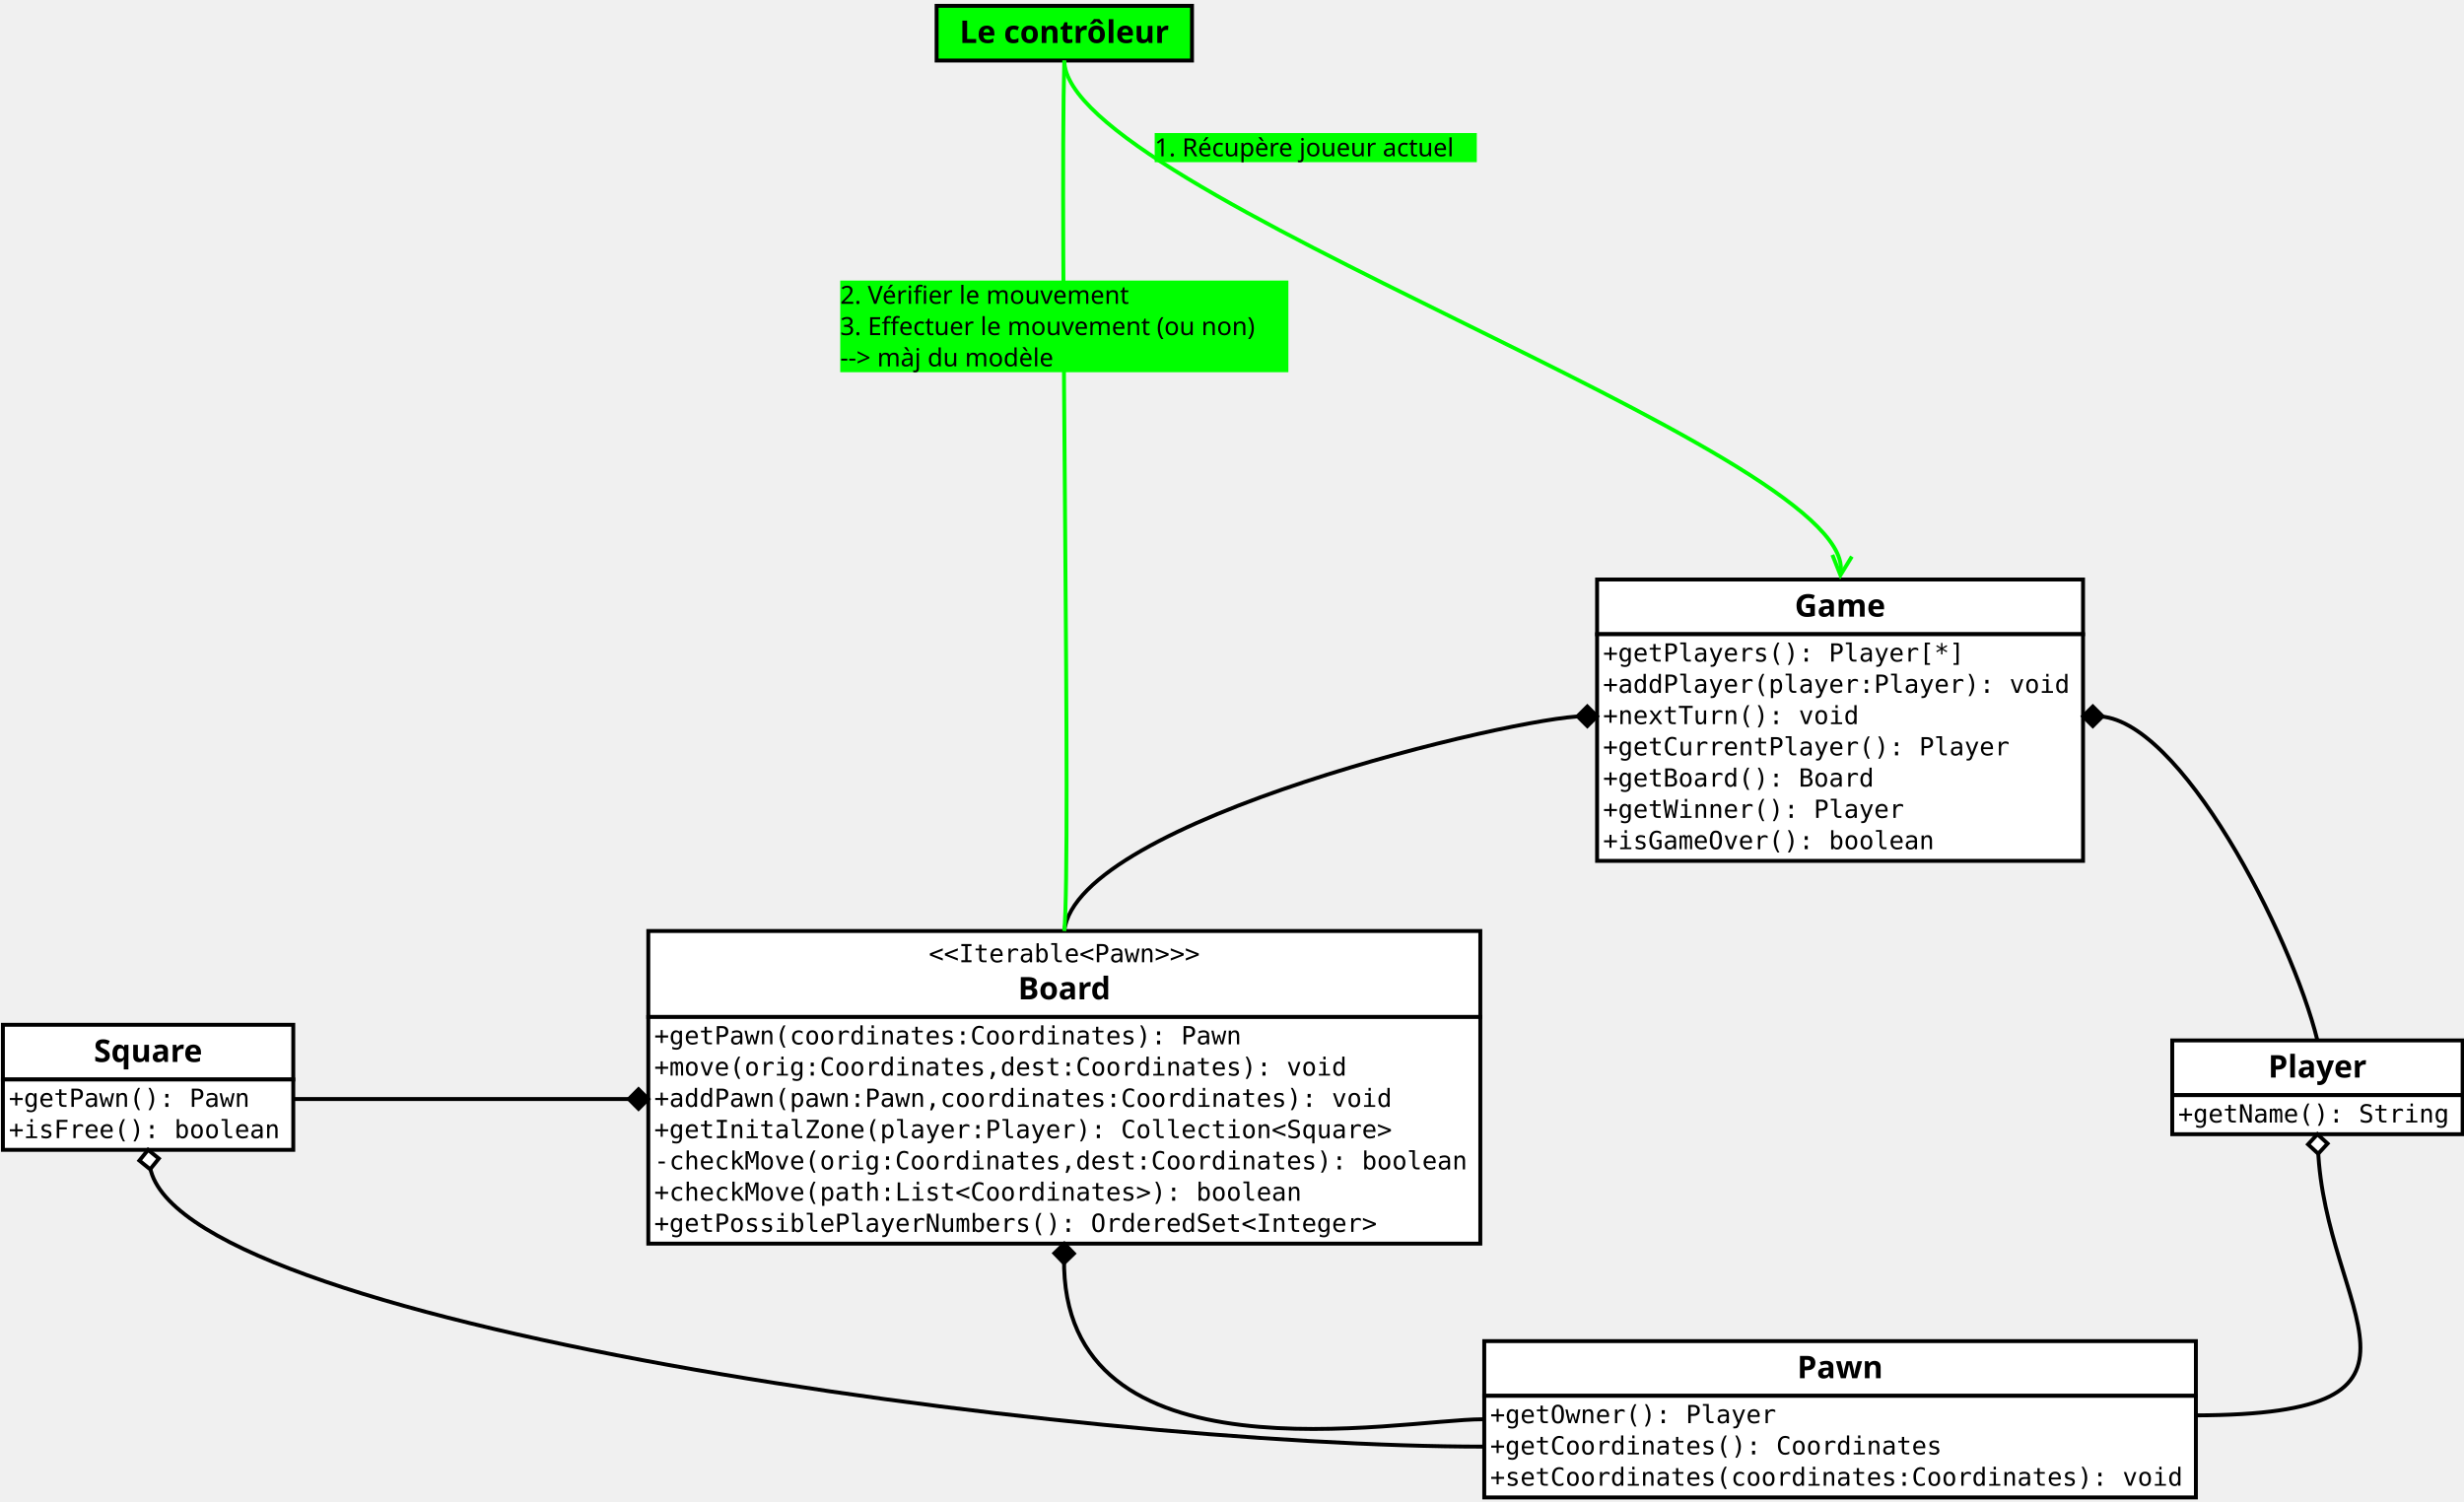
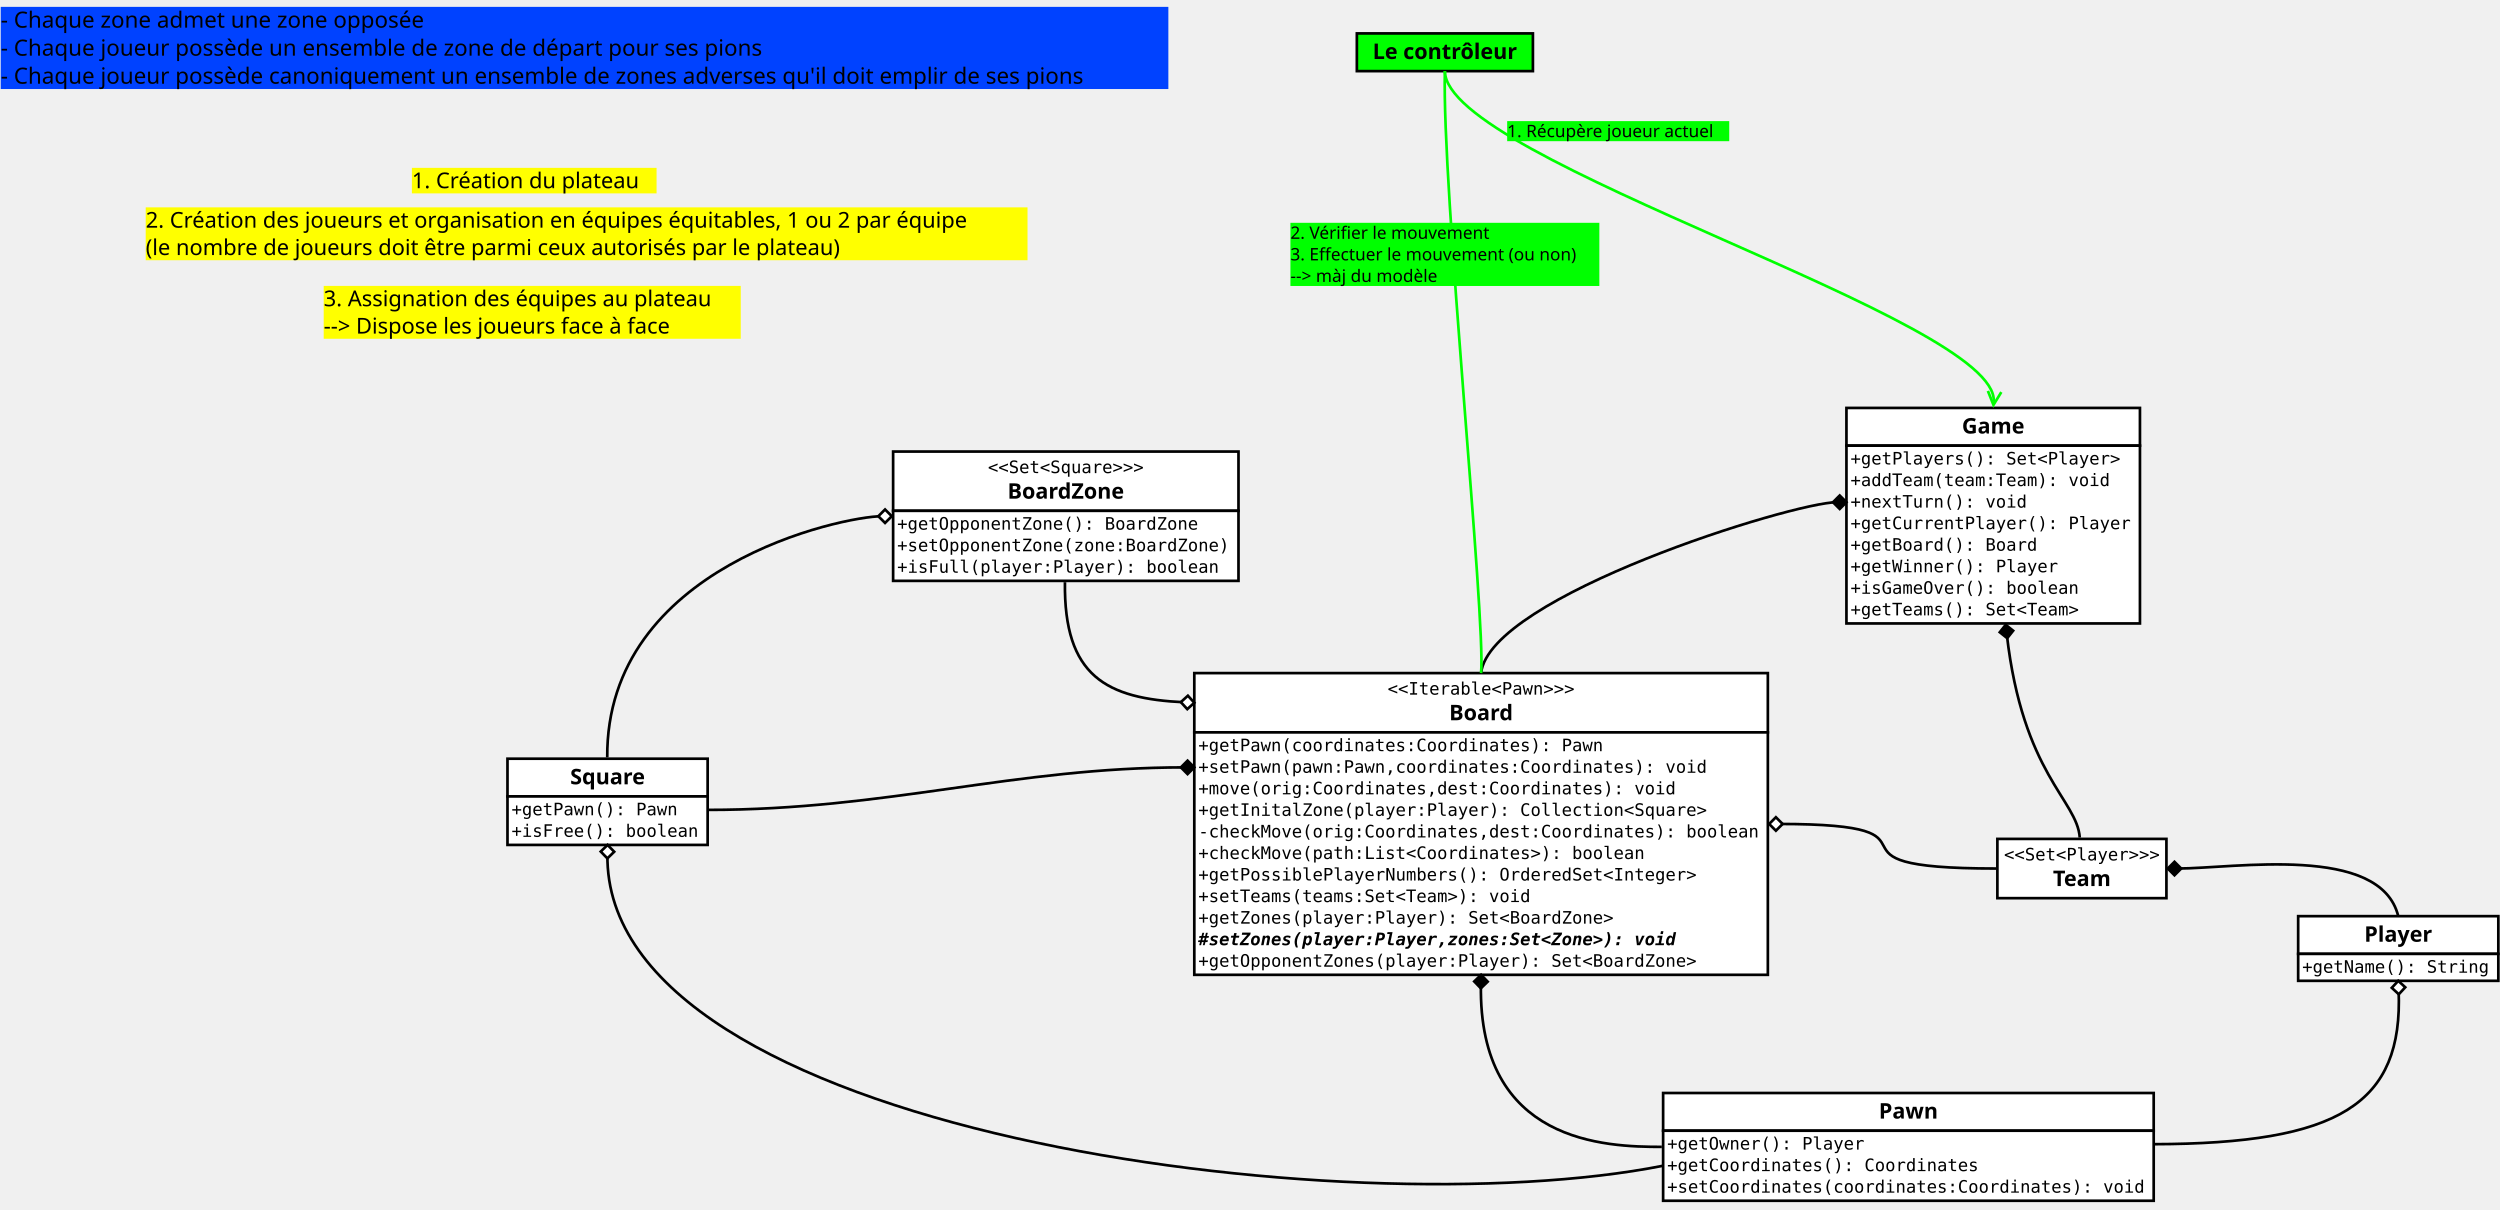
- <svg xmlns="http://www.w3.org/2000/svg" width="64cm" height="39cm" viewBox="-791 -481 1261 766">
+ <svg xmlns="http://www.w3.org/2000/svg" width="93cm" height="45cm" viewBox="-1319 -499 1856 888">
  <g>
-     <rect style="fill: #ffffff" x="-459.22" y="-5.736" width="425.8" height="44" />
-     <rect style="fill: none; fill-opacity:0; stroke-width: 2; stroke: #000000" x="-459.22" y="-5.736" width="425.8" height="44" />
-     <text font-size="12.8" style="fill: #000000;text-anchor:middle;font-family:monospace;font-style:normal;font-weight:normal" x="-246.32" y="10.264">&lt;&lt;Iterable&lt;Pawn&gt;&gt;&gt;</text>
-     <text font-size="16" style="fill: #000000;text-anchor:middle;font-family:sans-serif;font-style:normal;font-weight:700" x="-246.32" y="29.264">Board</text>
-     <rect style="fill: #ffffff" x="-459.22" y="38.264" width="425.8" height="116" />
-     <rect style="fill: none; fill-opacity:0; stroke-width: 2; stroke: #000000" x="-459.22" y="38.264" width="425.8" height="116" />
-     <text font-size="12.8" style="fill: #000000;text-anchor:start;font-family:monospace;font-style:normal;font-weight:normal" x="-456.22" y="52.264">+getPawn(coordinates:Coordinates): Pawn</text>
-     <text font-size="12.8" style="fill: #000000;text-anchor:start;font-family:monospace;font-style:normal;font-weight:normal" x="-456.22" y="68.264">+move(orig:Coordinates,dest:Coordinates): void</text>
-     <text font-size="12.8" style="fill: #000000;text-anchor:start;font-family:monospace;font-style:normal;font-weight:normal" x="-456.22" y="84.264">+addPawn(pawn:Pawn,coordinates:Coordinates): void</text>
-     <text font-size="12.8" style="fill: #000000;text-anchor:start;font-family:monospace;font-style:normal;font-weight:normal" x="-456.22" y="100.264">+getInitalZone(player:Player): Collection&lt;Square&gt;</text>
-     <text font-size="12.8" style="fill: #000000;text-anchor:start;font-family:monospace;font-style:normal;font-weight:normal" x="-456.22" y="116.264">-checkMove(orig:Coordinates,dest:Coordinates): boolean</text>
-     <text font-size="12.8" style="fill: #000000;text-anchor:start;font-family:monospace;font-style:normal;font-weight:normal" x="-456.22" y="132.264">+checkMove(path:List&lt;Coordinates&gt;): boolean</text>
-     <text font-size="12.8" style="fill: #000000;text-anchor:start;font-family:monospace;font-style:normal;font-weight:normal" x="-456.22" y="148.264">+getPossiblePlayerNumbers(): OrderedSet&lt;Integer&gt;</text>
+     <rect style="fill: #ffffff" x="-432.35" y="-4.322" width="425.8" height="44" />
+     <rect style="fill: none; fill-opacity:0; stroke-width: 2; stroke: #000000" x="-432.35" y="-4.322" width="425.8" height="44" />
+     <text font-size="12.8" style="fill: #000000;text-anchor:middle;font-family:monospace;font-style:normal;font-weight:normal" x="-219.45" y="11.678">&lt;&lt;Iterable&lt;Pawn&gt;&gt;&gt;</text>
+     <text font-size="16" style="fill: #000000;text-anchor:middle;font-family:sans-serif;font-style:normal;font-weight:700" x="-219.45" y="30.678">Board</text>
+     <rect style="fill: #ffffff" x="-432.35" y="39.678" width="425.8" height="180" />
+     <rect style="fill: none; fill-opacity:0; stroke-width: 2; stroke: #000000" x="-432.35" y="39.678" width="425.8" height="180" />
+     <text font-size="12.8" style="fill: #000000;text-anchor:start;font-family:monospace;font-style:normal;font-weight:normal" x="-429.35" y="53.678">+getPawn(coordinates:Coordinates): Pawn</text>
+     <text font-size="12.8" style="fill: #000000;text-anchor:start;font-family:monospace;font-style:normal;font-weight:normal" x="-429.35" y="69.678">+setPawn(pawn:Pawn,coordinates:Coordinates): void</text>
+     <text font-size="12.8" style="fill: #000000;text-anchor:start;font-family:monospace;font-style:normal;font-weight:normal" x="-429.35" y="85.678">+move(orig:Coordinates,dest:Coordinates): void</text>
+     <text font-size="12.8" style="fill: #000000;text-anchor:start;font-family:monospace;font-style:normal;font-weight:normal" x="-429.35" y="101.678">+getInitalZone(player:Player): Collection&lt;Square&gt;</text>
+     <text font-size="12.8" style="fill: #000000;text-anchor:start;font-family:monospace;font-style:normal;font-weight:normal" x="-429.35" y="117.678">-checkMove(orig:Coordinates,dest:Coordinates): boolean</text>
+     <text font-size="12.8" style="fill: #000000;text-anchor:start;font-family:monospace;font-style:normal;font-weight:normal" x="-429.35" y="133.678">+checkMove(path:List&lt;Coordinates&gt;): boolean</text>
+     <text font-size="12.8" style="fill: #000000;text-anchor:start;font-family:monospace;font-style:normal;font-weight:normal" x="-429.35" y="149.678">+getPossiblePlayerNumbers(): OrderedSet&lt;Integer&gt;</text>
+     <text font-size="12.8" style="fill: #000000;text-anchor:start;font-family:monospace;font-style:normal;font-weight:normal" x="-429.35" y="165.678">+setTeams(teams:Set&lt;Team&gt;): void</text>
+     <text font-size="12.8" style="fill: #000000;text-anchor:start;font-family:monospace;font-style:normal;font-weight:normal" x="-429.35" y="181.678">+getZones(player:Player): Set&lt;BoardZone&gt;</text>
+     <text font-size="12.8" style="fill: #000000;text-anchor:start;font-family:monospace;font-style:italic;font-weight:700" x="-429.35" y="197.678">#setZones(player:Player,zones:Set&lt;Zone&gt;): void</text>
+     <text font-size="12.8" style="fill: #000000;text-anchor:start;font-family:monospace;font-style:normal;font-weight:normal" x="-429.35" y="213.678">+getOpponentZones(player:Player): Set&lt;BoardZone&gt;</text>
  </g>
  <g>
-     <rect style="fill: #ffffff" x="-31.408" y="204.158" width="364.2" height="28" />
-     <rect style="fill: none; fill-opacity:0; stroke-width: 2; stroke: #000000" x="-31.408" y="204.158" width="364.2" height="28" />
-     <text font-size="16" style="fill: #000000;text-anchor:middle;font-family:sans-serif;font-style:normal;font-weight:700" x="150.692" y="223.158">Pawn</text>
-     <rect style="fill: #ffffff" x="-31.408" y="232.158" width="364.2" height="52" />
-     <rect style="fill: none; fill-opacity:0; stroke-width: 2; stroke: #000000" x="-31.408" y="232.158" width="364.2" height="52" />
-     <text font-size="12.8" style="fill: #000000;text-anchor:start;font-family:monospace;font-style:normal;font-weight:normal" x="-28.408" y="246.158">+getOwner(): Player</text>
-     <text font-size="12.8" style="fill: #000000;text-anchor:start;font-family:monospace;font-style:normal;font-weight:normal" x="-28.408" y="262.158">+getCoordinates(): Coordinates</text>
-     <text font-size="12.8" style="fill: #000000;text-anchor:start;font-family:monospace;font-style:normal;font-weight:normal" x="-28.408" y="278.158">+setCoordinates(coordinates:Coordinates): void</text>
+     <rect style="fill: #ffffff" x="-84.297" y="307.414" width="364.2" height="28" />
+     <rect style="fill: none; fill-opacity:0; stroke-width: 2; stroke: #000000" x="-84.297" y="307.414" width="364.2" height="28" />
+     <text font-size="16" style="fill: #000000;text-anchor:middle;font-family:sans-serif;font-style:normal;font-weight:700" x="97.803" y="326.414">Pawn</text>
+     <rect style="fill: #ffffff" x="-84.297" y="335.414" width="364.2" height="52" />
+     <rect style="fill: none; fill-opacity:0; stroke-width: 2; stroke: #000000" x="-84.297" y="335.414" width="364.2" height="52" />
+     <text font-size="12.8" style="fill: #000000;text-anchor:start;font-family:monospace;font-style:normal;font-weight:normal" x="-81.297" y="349.414">+getOwner(): Player</text>
+     <text font-size="12.8" style="fill: #000000;text-anchor:start;font-family:monospace;font-style:normal;font-weight:normal" x="-81.297" y="365.414">+getCoordinates(): Coordinates</text>
+     <text font-size="12.8" style="fill: #000000;text-anchor:start;font-family:monospace;font-style:normal;font-weight:normal" x="-81.297" y="381.414">+setCoordinates(coordinates:Coordinates): void</text>
  </g>
  <g>
-     <rect style="fill: #ffffff" x="320.69" y="50.264" width="148.6" height="28" />
-     <rect style="fill: none; fill-opacity:0; stroke-width: 2; stroke: #000000" x="320.69" y="50.264" width="148.6" height="28" />
-     <text font-size="16" style="fill: #000000;text-anchor:middle;font-family:sans-serif;font-style:normal;font-weight:700" x="394.99" y="69.264">Player</text>
-     <rect style="fill: #ffffff" x="320.69" y="78.264" width="148.6" height="20" />
-     <rect style="fill: none; fill-opacity:0; stroke-width: 2; stroke: #000000" x="320.69" y="78.264" width="148.6" height="20" />
-     <text font-size="12.8" style="fill: #000000;text-anchor:start;font-family:monospace;font-style:normal;font-weight:normal" x="323.69" y="92.264">+getName(): String</text>
+     <rect style="fill: #ffffff" x="387.158" y="176.129" width="148.6" height="28" />
+     <rect style="fill: none; fill-opacity:0; stroke-width: 2; stroke: #000000" x="387.158" y="176.129" width="148.6" height="28" />
+     <text font-size="16" style="fill: #000000;text-anchor:middle;font-family:sans-serif;font-style:normal;font-weight:700" x="461.458" y="195.129">Player</text>
+     <rect style="fill: #ffffff" x="387.158" y="204.129" width="148.6" height="20" />
+     <rect style="fill: none; fill-opacity:0; stroke-width: 2; stroke: #000000" x="387.158" y="204.129" width="148.6" height="20" />
+     <text font-size="12.8" style="fill: #000000;text-anchor:start;font-family:monospace;font-style:normal;font-weight:normal" x="390.158" y="218.129">+getName(): String</text>
  </g>
  <g>
-     <rect style="fill: #ffffff" x="26.342" y="-185.626" width="248.7" height="28" />
-     <rect style="fill: none; fill-opacity:0; stroke-width: 2; stroke: #000000" x="26.342" y="-185.626" width="248.7" height="28" />
-     <text font-size="16" style="fill: #000000;text-anchor:middle;font-family:sans-serif;font-style:normal;font-weight:700" x="150.692" y="-166.626">Game</text>
-     <rect style="fill: #ffffff" x="26.342" y="-157.626" width="248.7" height="116" />
-     <rect style="fill: none; fill-opacity:0; stroke-width: 2; stroke: #000000" x="26.342" y="-157.626" width="248.7" height="116" />
-     <text font-size="12.8" style="fill: #000000;text-anchor:start;font-family:monospace;font-style:normal;font-weight:normal" x="29.342" y="-143.626">+getPlayers(): Player[*]</text>
-     <text font-size="12.8" style="fill: #000000;text-anchor:start;font-family:monospace;font-style:normal;font-weight:normal" x="29.342" y="-127.626">+addPlayer(player:Player): void</text>
-     <text font-size="12.8" style="fill: #000000;text-anchor:start;font-family:monospace;font-style:normal;font-weight:normal" x="29.342" y="-111.626">+nextTurn(): void</text>
-     <text font-size="12.8" style="fill: #000000;text-anchor:start;font-family:monospace;font-style:normal;font-weight:normal" x="29.342" y="-95.626">+getCurrentPlayer(): Player</text>
-     <text font-size="12.8" style="fill: #000000;text-anchor:start;font-family:monospace;font-style:normal;font-weight:normal" x="29.342" y="-79.626">+getBoard(): Board</text>
-     <text font-size="12.8" style="fill: #000000;text-anchor:start;font-family:monospace;font-style:normal;font-weight:normal" x="29.342" y="-63.626">+getWinner(): Player</text>
-     <text font-size="12.8" style="fill: #000000;text-anchor:start;font-family:monospace;font-style:normal;font-weight:normal" x="29.342" y="-47.626">+isGameOver(): boolean</text>
+     <rect style="fill: #ffffff" x="51.797" y="-201.183" width="217.9" height="28" />
+     <rect style="fill: none; fill-opacity:0; stroke-width: 2; stroke: #000000" x="51.797" y="-201.183" width="217.9" height="28" />
+     <text font-size="16" style="fill: #000000;text-anchor:middle;font-family:sans-serif;font-style:normal;font-weight:700" x="160.747" y="-182.183">Game</text>
+     <rect style="fill: #ffffff" x="51.797" y="-173.183" width="217.9" height="132" />
+     <rect style="fill: none; fill-opacity:0; stroke-width: 2; stroke: #000000" x="51.797" y="-173.183" width="217.9" height="132" />
+     <text font-size="12.8" style="fill: #000000;text-anchor:start;font-family:monospace;font-style:normal;font-weight:normal" x="54.797" y="-159.183">+getPlayers(): Set&lt;Player&gt;</text>
+     <text font-size="12.8" style="fill: #000000;text-anchor:start;font-family:monospace;font-style:normal;font-weight:normal" x="54.797" y="-143.183">+addTeam(team:Team): void</text>
+     <text font-size="12.8" style="fill: #000000;text-anchor:start;font-family:monospace;font-style:normal;font-weight:normal" x="54.797" y="-127.183">+nextTurn(): void</text>
+     <text font-size="12.8" style="fill: #000000;text-anchor:start;font-family:monospace;font-style:normal;font-weight:normal" x="54.797" y="-111.183">+getCurrentPlayer(): Player</text>
+     <text font-size="12.8" style="fill: #000000;text-anchor:start;font-family:monospace;font-style:normal;font-weight:normal" x="54.797" y="-95.183">+getBoard(): Board</text>
+     <text font-size="12.8" style="fill: #000000;text-anchor:start;font-family:monospace;font-style:normal;font-weight:normal" x="54.797" y="-79.183">+getWinner(): Player</text>
+     <text font-size="12.8" style="fill: #000000;text-anchor:start;font-family:monospace;font-style:normal;font-weight:normal" x="54.797" y="-63.183">+isGameOver(): boolean</text>
+     <text font-size="12.8" style="fill: #000000;text-anchor:start;font-family:monospace;font-style:normal;font-weight:normal" x="54.797" y="-47.183">+getTeams(): Set&lt;Team&gt;</text>
  </g>
  <g>
-     <path style="fill: none; fill-opacity:0; stroke-width: 2; stroke: #000000" d="M 19.17 -115.626 C -13.117,-115.626 -239.994,-62.736 -246.32,-5.736" />
-     <polygon style="fill: #000000" points="26.342,-115.626 21.342,-110.626 16.342,-115.626 21.342,-120.626 " />
-     <polygon style="fill: none; fill-opacity:0; stroke-width: 2; stroke: #000000" points="26.342,-115.626 21.342,-110.626 16.342,-115.626 21.342,-120.626 " />
+     <path style="fill: none; fill-opacity:0; stroke-width: 2; stroke: #000000" d="M 44.626 -131.183 C 12.339,-131.183 -213.124,-61.322 -219.45,-4.322" />
+     <polygon style="fill: #000000" points="51.797,-131.183 46.797,-126.183 41.797,-131.183 46.797,-136.183 " />
+     <polygon style="fill: none; fill-opacity:0; stroke-width: 2; stroke: #000000" points="51.797,-131.183 46.797,-126.183 41.797,-131.183 46.797,-136.183 " />
  </g>
  <g>
-     <path style="fill: none; fill-opacity:0; stroke-width: 2; stroke: #000000" d="M 395.281 105.429 C 398.716,189.914 470.394,241.808 332.792,242.158" />
-     <polygon style="fill: #ffffff" points="394.99,98.264 400.189,103.057 395.396,108.256 390.197,103.463 " />
-     <polygon style="fill: none; fill-opacity:0; stroke-width: 2; stroke: #000000" points="394.99,98.264 400.189,103.057 395.396,108.256 390.197,103.463 " />
+     <path style="fill: none; fill-opacity:0; stroke-width: 2; stroke: #000000" d="M 461.749 231.294 C 465.184,315.779 417.505,345.064 279.903,345.414" />
+     <polygon style="fill: #ffffff" points="461.458,224.129 466.657,228.922 461.864,234.121 456.665,229.328 " />
+     <polygon style="fill: none; fill-opacity:0; stroke-width: 2; stroke: #000000" points="461.458,224.129 466.657,228.922 461.864,234.121 456.665,229.328 " />
  </g>
  <g>
-     <path style="fill: none; fill-opacity:0; stroke-width: 2; stroke: #000000" d="M -246.44 161.434 C -248.418,279.514 -74.016,244.158 -32.392,244.158" />
-     <polygon style="fill: #000000" points="-246.32,154.264 -241.404,159.347 -246.487,164.262 -251.403,159.179 " />
-     <polygon style="fill: none; fill-opacity:0; stroke-width: 2; stroke: #000000" points="-246.32,154.264 -241.404,159.347 -246.487,164.262 -251.403,159.179 " />
+     <path style="fill: none; fill-opacity:0; stroke-width: 2; stroke: #000000" d="M -219.57 226.849 C -221.548,344.928 -126.888,347.414 -85.263,347.414" />
+     <polygon style="fill: #000000" points="-219.45,219.678 -214.534,224.761 -219.617,229.677 -224.533,224.594 " />
+     <polygon style="fill: none; fill-opacity:0; stroke-width: 2; stroke: #000000" points="-219.45,219.678 -214.534,224.761 -219.617,229.677 -224.533,224.594 " />
  </g>
  <g>
-     <path style="fill: none; fill-opacity:0; stroke-width: 2; stroke: #000000" d="M 282.214 -115.626 C 324.426,-115.626 381.718,-3.586 394.99,50.264" />
-     <polygon style="fill: #000000" points="275.042,-115.626 280.042,-120.626 285.042,-115.626 280.042,-110.626 " />
-     <polygon style="fill: none; fill-opacity:0; stroke-width: 2; stroke: #000000" points="275.042,-115.626 280.042,-120.626 285.042,-115.626 280.042,-110.626 " />
+     <path style="fill: none; fill-opacity:0; stroke-width: 2; stroke: #000000" d="M 297.512 140.769 C 339.724,140.769 448.186,122.279 461.458,176.129" />
+     <polygon style="fill: #000000" points="290.34,140.769 295.34,135.769 300.34,140.769 295.34,145.769 " />
+     <polygon style="fill: none; fill-opacity:0; stroke-width: 2; stroke: #000000" points="290.34,140.769 295.34,135.769 300.34,140.769 295.34,145.769 " />
  </g>
  <g>
-     <rect style="fill: #ffffff" x="-789.512" y="42.264" width="148.6" height="28" />
-     <rect style="fill: none; fill-opacity:0; stroke-width: 2; stroke: #000000" x="-789.512" y="42.264" width="148.6" height="28" />
-     <text font-size="16" style="fill: #000000;text-anchor:middle;font-family:sans-serif;font-style:normal;font-weight:700" x="-715.212" y="61.264">Square</text>
-     <rect style="fill: #ffffff" x="-789.512" y="70.264" width="148.6" height="36" />
-     <rect style="fill: none; fill-opacity:0; stroke-width: 2; stroke: #000000" x="-789.512" y="70.264" width="148.6" height="36" />
-     <text font-size="12.8" style="fill: #000000;text-anchor:start;font-family:monospace;font-style:normal;font-weight:normal" x="-786.512" y="84.264">+getPawn(): Pawn</text>
-     <text font-size="12.8" style="fill: #000000;text-anchor:start;font-family:monospace;font-style:normal;font-weight:normal" x="-786.512" y="100.264">+isFree(): boolean</text>
+     <rect style="fill: #ffffff" x="-942.247" y="59.234" width="148.6" height="28" />
+     <rect style="fill: none; fill-opacity:0; stroke-width: 2; stroke: #000000" x="-942.247" y="59.234" width="148.6" height="28" />
+     <text font-size="16" style="fill: #000000;text-anchor:middle;font-family:sans-serif;font-style:normal;font-weight:700" x="-867.947" y="78.234">Square</text>
+     <rect style="fill: #ffffff" x="-942.247" y="87.234" width="148.6" height="36" />
+     <rect style="fill: none; fill-opacity:0; stroke-width: 2; stroke: #000000" x="-942.247" y="87.234" width="148.6" height="36" />
+     <text font-size="12.8" style="fill: #000000;text-anchor:start;font-family:monospace;font-style:normal;font-weight:normal" x="-939.247" y="101.234">+getPawn(): Pawn</text>
+     <text font-size="12.8" style="fill: #000000;text-anchor:start;font-family:monospace;font-style:normal;font-weight:normal" x="-939.247" y="117.234">+isFree(): boolean</text>
  </g>
  <g>
-     <path style="fill: none; fill-opacity:0; stroke-width: 2; stroke: #000000" d="M -466.392 80.264 C -593.292,80.264 -506.84,80.264 -640.912,80.264" />
-     <polygon style="fill: #000000" points="-459.22,80.264 -464.22,85.264 -469.22,80.264 -464.22,75.264 " />
-     <polygon style="fill: none; fill-opacity:0; stroke-width: 2; stroke: #000000" points="-459.22,80.264 -464.22,85.264 -469.22,80.264 -464.22,75.264 " />
+     <path style="fill: none; fill-opacity:0; stroke-width: 2; stroke: #000000" d="M -439.522 65.678 C -566.422,65.678 -659.575,97.234 -793.647,97.234" />
+     <polygon style="fill: #000000" points="-432.35,65.678 -437.35,70.678 -442.35,65.678 -437.35,60.678 " />
+     <polygon style="fill: none; fill-opacity:0; stroke-width: 2; stroke: #000000" points="-432.35,65.678 -437.35,70.678 -442.35,65.678 -437.35,60.678 " />
  </g>
  <g>
-     <path style="fill: none; fill-opacity:0; stroke-width: 2; stroke: #000000" d="M -714.466 113.396 C -705.946,194.884 -242.832,258.158 -31.408,258.158" />
-     <polygon style="fill: #ffffff" points="-715.212,106.264 -709.719,110.717 -714.172,116.21 -719.665,111.757 " />
-     <polygon style="fill: none; fill-opacity:0; stroke-width: 2; stroke: #000000" points="-715.212,106.264 -709.719,110.717 -714.172,116.21 -719.665,111.757 " />
+     <path style="fill: none; fill-opacity:0; stroke-width: 2; stroke: #000000" d="M -868.046 130.405 C -870.904,337.137 -318.509,407.866 -84.297,361.414" />
+     <polygon style="fill: #ffffff" points="-867.947,123.234 -863.017,128.303 -868.085,133.233 -873.016,128.165 " />
+     <polygon style="fill: none; fill-opacity:0; stroke-width: 2; stroke: #000000" points="-867.947,123.234 -863.017,128.303 -868.085,133.233 -873.016,128.165 " />
  </g>
  <g>
    <rect style="fill: #00ff00" x="-311.67" y="-479.228" width="130.7" height="28" />
    <rect style="fill: none; fill-opacity:0; stroke-width: 2; stroke: #000000" x="-311.67" y="-479.228" width="130.7" height="28" />
    <text font-size="16" style="fill: #000000;text-anchor:middle;font-family:sans-serif;font-style:normal;font-weight:700" x="-246.32" y="-460.228">Le contrôleur</text>
  </g>
  <g>
-     <path style="fill: none; fill-opacity:0; stroke-width: 2; stroke: #00ff00" d="M -246.32 -451.228 C -245.806,-384.534 156.335,-251.286 151.075,-190.082" />
-     <polyline style="fill: none; fill-opacity:0; stroke-width: 2; stroke: #00ff00" points="146.758,-198.246 150.883,-187.854 156.721,-197.389 " />
+     <path style="fill: none; fill-opacity:0; stroke-width: 2; stroke: #00ff00" d="M -246.32 -451.228 C -245.806,-384.534 166.391,-266.842 161.13,-205.638" />
+     <polyline style="fill: none; fill-opacity:0; stroke-width: 2; stroke: #00ff00" points="156.814,-213.802 160.939,-203.411 166.777,-212.946 " />
  </g>
-   <path style="fill: none; fill-opacity:0; stroke-width: 2; stroke: #00ff00" d="M -246.32 -451.228 C -248.736,-365.978 -242.736,-45.675 -246.32,-5.736" />
+   <path style="fill: none; fill-opacity:0; stroke-width: 2; stroke: #00ff00" d="M -246.32 -451.228 C -248.736,-365.978 -215.866,-44.26 -219.45,-4.322" />
  <g>
    <rect style="fill: #00ff00" x="-200.072" y="-414.116" width="164.85" height="14.9" />
    <text font-size="12.8" style="fill: #000000;text-anchor:start;font-family:sans-serif;font-style:normal;font-weight:normal" x="-200.072" y="-402.216">
      <tspan x="-200.072" y="-402.216">1. Récupère joueur actuel</tspan>
    </text>
  </g>
  <g>
    <rect style="fill: #00ff00" x="-360.994" y="-338.62" width="229.35" height="46.9" />
    <text font-size="12.8" style="fill: #000000;text-anchor:start;font-family:sans-serif;font-style:normal;font-weight:normal" x="-360.994" y="-326.72">
      <tspan x="-360.994" y="-326.72">2. Vérifier le mouvement</tspan>
      <tspan x="-360.994" y="-310.72">3. Effectuer le mouvement (ou non)</tspan>
      <tspan x="-360.994" y="-294.72">    --&gt; màj du modèle</tspan>
    </text>
  </g>
+   <g>
+     <rect style="fill: #ffffff" x="-655.943" y="-168.798" width="256.4" height="44" />
+     <rect style="fill: none; fill-opacity:0; stroke-width: 2; stroke: #000000" x="-655.943" y="-168.798" width="256.4" height="44" />
+     <text font-size="12.8" style="fill: #000000;text-anchor:middle;font-family:monospace;font-style:normal;font-weight:normal" x="-527.743" y="-152.798">&lt;&lt;Set&lt;Square&gt;&gt;&gt;</text>
+     <text font-size="16" style="fill: #000000;text-anchor:middle;font-family:sans-serif;font-style:normal;font-weight:700" x="-527.743" y="-133.798">BoardZone</text>
+     <rect style="fill: #ffffff" x="-655.943" y="-124.798" width="256.4" height="52" />
+     <rect style="fill: none; fill-opacity:0; stroke-width: 2; stroke: #000000" x="-655.943" y="-124.798" width="256.4" height="52" />
+     <text font-size="12.8" style="fill: #000000;text-anchor:start;font-family:monospace;font-style:normal;font-weight:normal" x="-652.943" y="-110.798">+getOpponentZone(): BoardZone</text>
+     <text font-size="12.8" style="fill: #000000;text-anchor:start;font-family:monospace;font-style:normal;font-weight:normal" x="-652.943" y="-94.798">+setOpponentZone(zone:BoardZone)</text>
+     <text font-size="12.8" style="fill: #000000;text-anchor:start;font-family:monospace;font-style:normal;font-weight:normal" x="-652.943" y="-78.798">+isFull(player:Player): boolean</text>
+   </g>
+   <g>
+     <path style="fill: none; fill-opacity:0; stroke-width: 2; stroke: #000000" d="M -664.114 -120.798 C -693.358,-120.798 -869.206,-83.704 -868.184,58.241" />
+     <polygon style="fill: #ffffff" points="-656.942,-120.798 -661.942,-115.798 -666.942,-120.798 -661.942,-125.798 " />
+     <polygon style="fill: none; fill-opacity:0; stroke-width: 2; stroke: #000000" points="-656.942,-120.798 -661.942,-115.798 -666.942,-120.798 -661.942,-125.798 " />
+   </g>
+   <g>
+     <path style="fill: none; fill-opacity:0; stroke-width: 2; stroke: #000000" d="M -439.514 17.35 C -497.551,14.696 -529.309,-1.871 -528.388,-71.826" />
+     <polygon style="fill: #ffffff" points="-432.35,17.678 -437.573,22.444 -442.34,17.221 -437.116,12.455 " />
+     <polygon style="fill: none; fill-opacity:0; stroke-width: 2; stroke: #000000" points="-432.35,17.678 -437.573,22.444 -442.34,17.221 -437.116,12.455 " />
+   </g>
+   <g>
+     <rect style="fill: #ffff00" x="-1013.22" y="-379.413" width="181.65" height="18.95" />
+     <text font-size="16.244" style="fill: #000000;text-anchor:start;font-family:sans-serif;font-style:normal;font-weight:normal" x="-1013.22" y="-364.313">
+       <tspan x="-1013.22" y="-364.313">1. Création du plateau</tspan>
+     </text>
+   </g>
+   <text font-size="12.8" style="fill: #000000;text-anchor:start;font-family:sans-serif;font-style:normal;font-weight:normal" x="-840.684" y="-375.627">
+     <tspan x="-840.684" y="-375.627" />
+   </text>
+   <g>
+     <rect style="fill: #ffff00" x="-1078.68" y="-291.785" width="309.6" height="39.256" />
+     <text font-size="16.244" style="fill: #000000;text-anchor:start;font-family:sans-serif;font-style:normal;font-weight:normal" x="-1078.68" y="-276.685">
+       <tspan x="-1078.68" y="-276.685">3. Assignation des équipes au plateau</tspan>
+       <tspan x="-1078.68" y="-256.379">    --&gt; Dispose les joueurs face à face</tspan>
+     </text>
+   </g>
+   <g>
+     <rect style="fill: #ffff00" x="-1210.82" y="-350.09" width="654.65" height="39.256" />
+     <text font-size="16.244" style="fill: #000000;text-anchor:start;font-family:sans-serif;font-style:normal;font-weight:normal" x="-1210.82" y="-334.99">
+       <tspan x="-1210.82" y="-334.99">2. Création des joueurs et organisation en équipes équitables, 1 ou 2 par équipe</tspan>
+       <tspan x="-1210.82" y="-314.684">(le nombre de joueurs doit être parmi ceux autorisés par le plateau)</tspan>
+     </text>
+   </g>
+   <g>
+     <rect style="fill: #ffffff" x="163.851" y="118.769" width="125.5" height="44" />
+     <rect style="fill: none; fill-opacity:0; stroke-width: 2; stroke: #000000" x="163.851" y="118.769" width="125.5" height="44" />
+     <text font-size="12.8" style="fill: #000000;text-anchor:middle;font-family:monospace;font-style:normal;font-weight:normal" x="226.601" y="134.769">&lt;&lt;Set&lt;Player&gt;&gt;&gt;</text>
+     <text font-size="16" style="fill: #000000;text-anchor:middle;font-family:sans-serif;font-style:normal;font-weight:700" x="226.601" y="153.769">Team</text>
+   </g>
+   <g>
+     <path style="fill: none; fill-opacity:0; stroke-width: 2; stroke: #000000" d="M 225.009 117.769 C 223.07,89.758 182.742,70.808 170.842,-33.066" />
+     <polygon style="fill: #000000" points="170.026,-40.19 175.563,-35.792 171.164,-30.255 165.628,-34.654 " />
+     <polygon style="fill: none; fill-opacity:0; stroke-width: 2; stroke: #000000" points="170.026,-40.19 175.563,-35.792 171.164,-30.255 165.628,-34.654 " />
+   </g>
+   <g>
+     <path style="fill: none; fill-opacity:0; stroke-width: 2; stroke: #000000" d="M 162.849 140.769 C 15.847,140.769 141.418,107.678 1.587,107.678" />
+     <polygon style="fill: #ffffff" points="-5.585,107.678 -0.585,102.678 4.415,107.678 -0.585,112.678 " />
+     <polygon style="fill: none; fill-opacity:0; stroke-width: 2; stroke: #000000" points="-5.585,107.678 -0.585,102.678 4.415,107.678 -0.585,112.678 " />
+   </g>
+   <g>
+     <rect style="fill: #0042ff" x="-1318.46" y="-498.934" width="866.85" height="61" />
+     <text font-size="16.64" style="fill: #000000;text-anchor:start;font-family:sans-serif;font-style:normal;font-weight:normal" x="-1318.46" y="-483.484">
+       <tspan x="-1318.46" y="-483.484">- Chaque zone admet une zone opposée</tspan>
+       <tspan x="-1318.46" y="-462.684">- Chaque joueur possède un ensemble de zone de départ pour ses pions</tspan>
+       <tspan x="-1318.46" y="-441.884">- Chaque joueur possède canoniquement un ensemble de zones adverses qu'il doit emplir de ses pions </tspan>
+     </text>
+   </g>
</svg>
